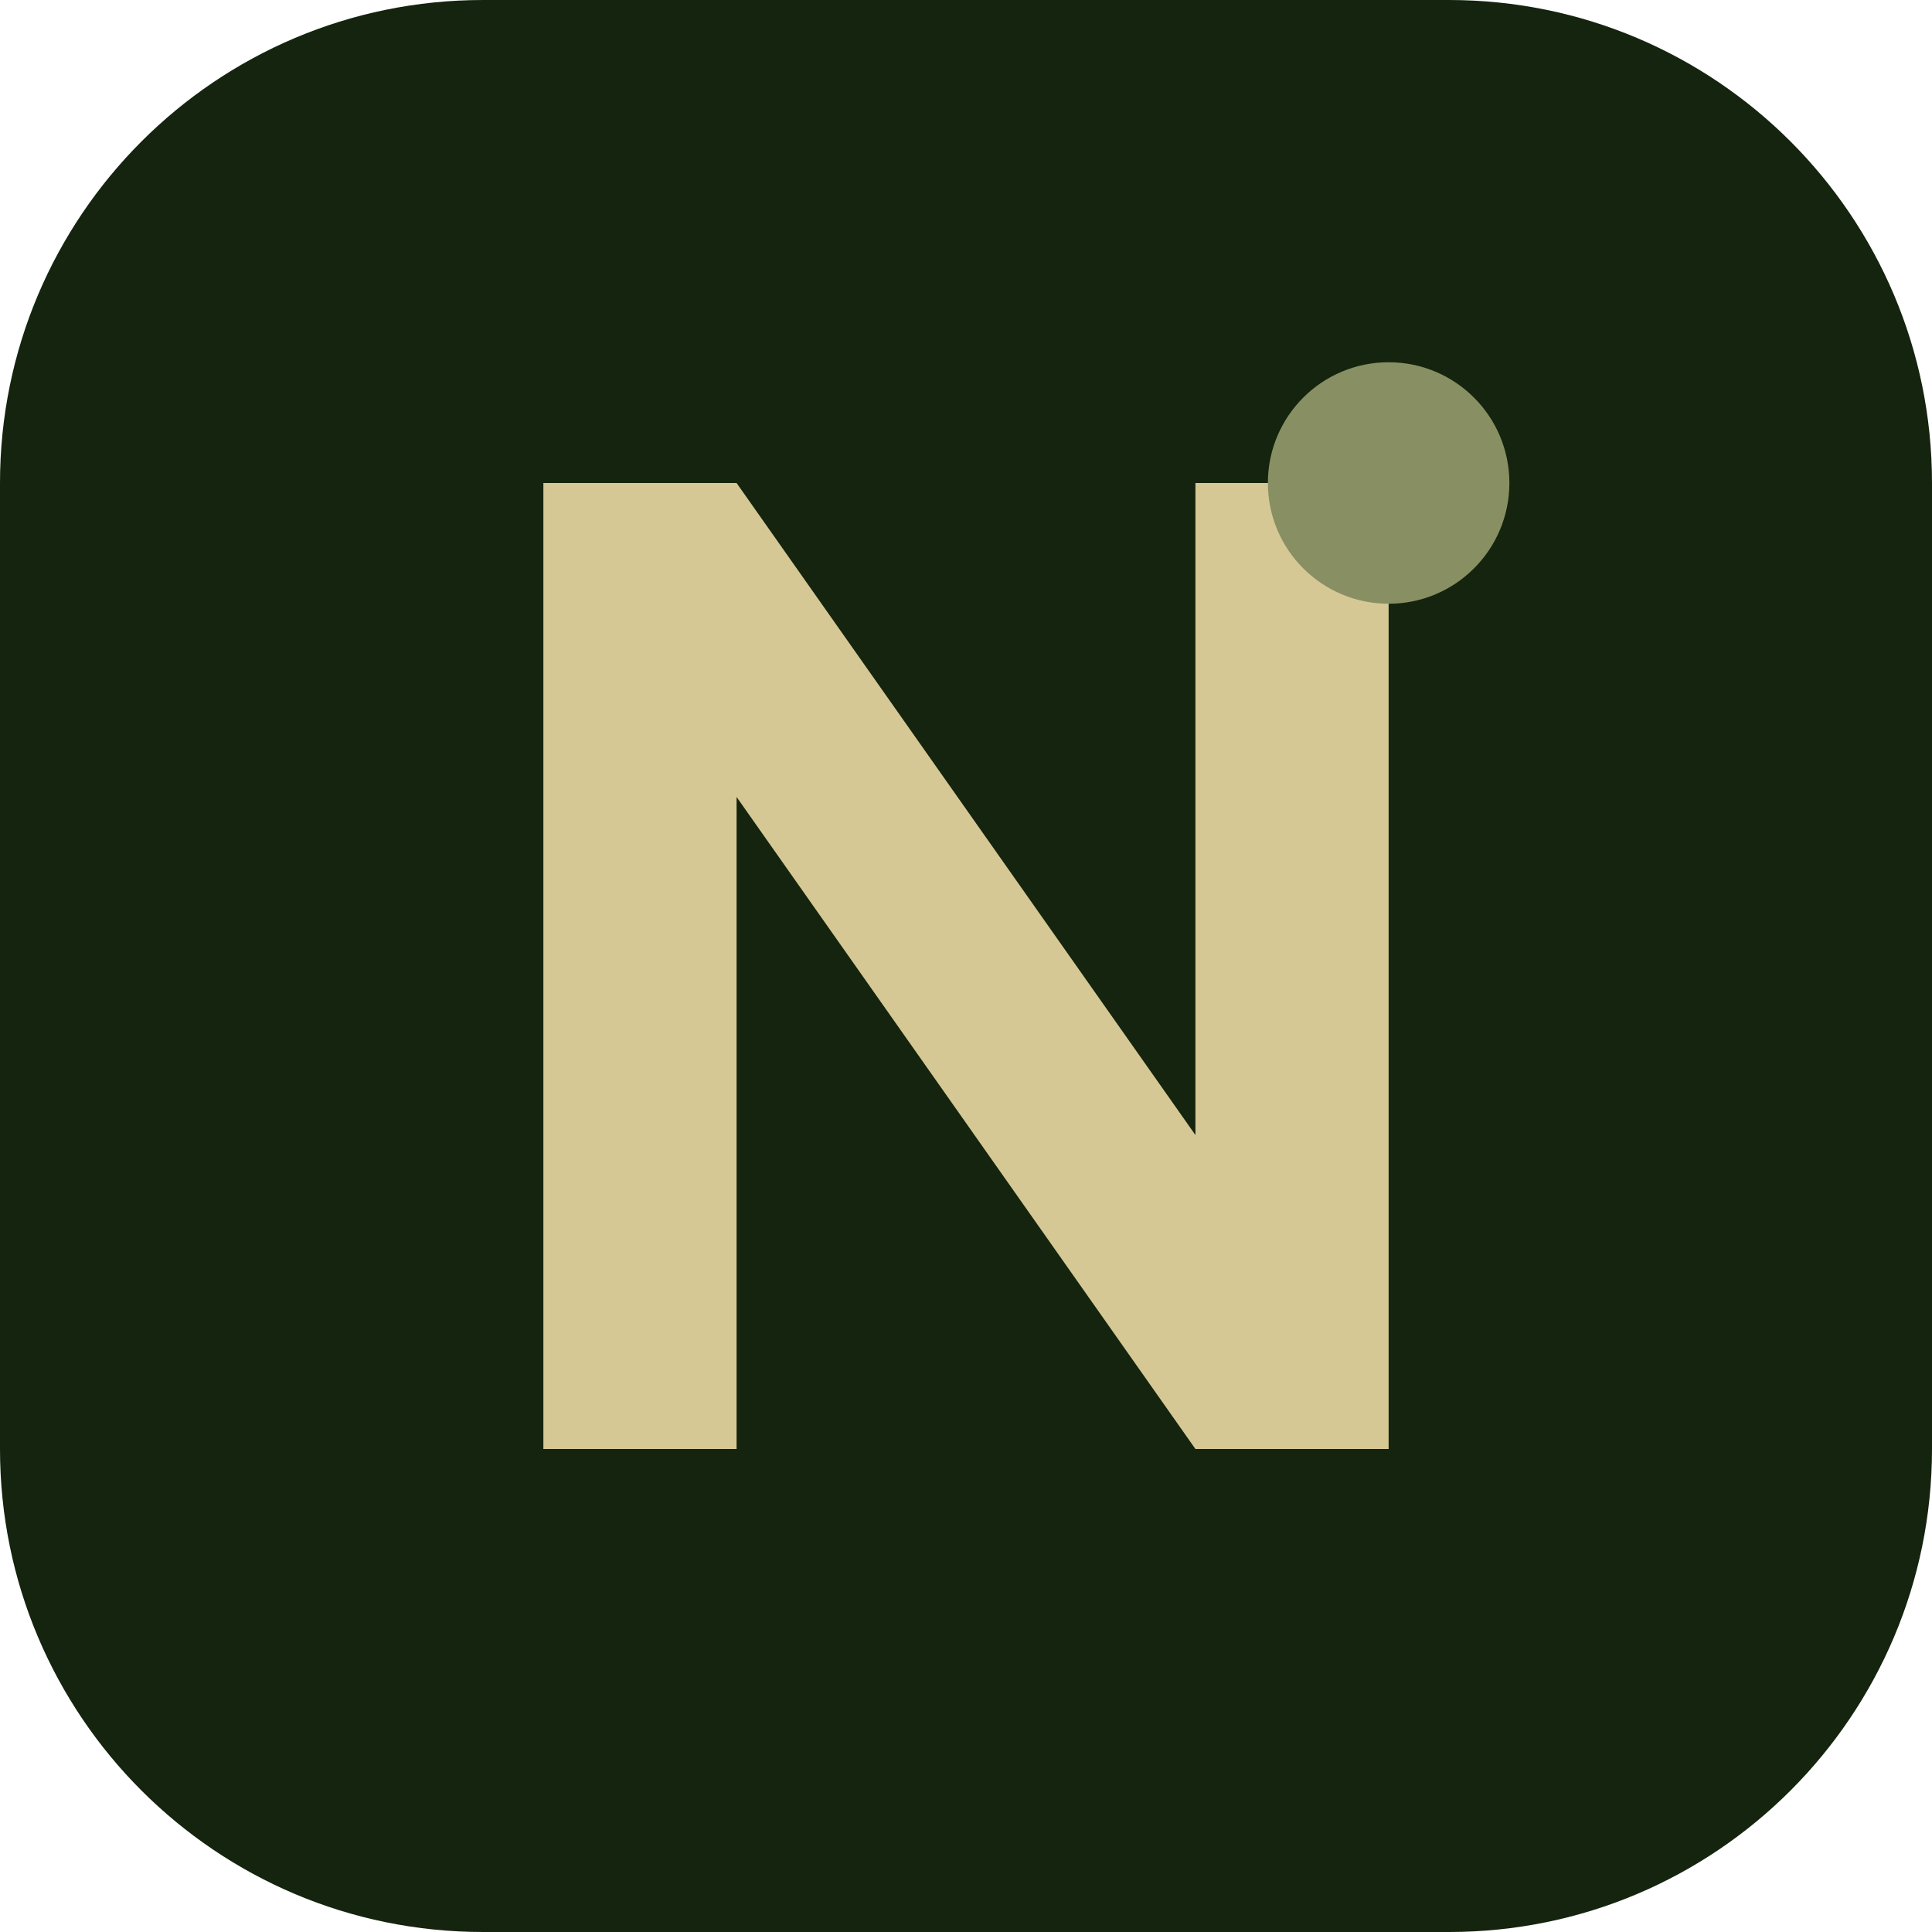
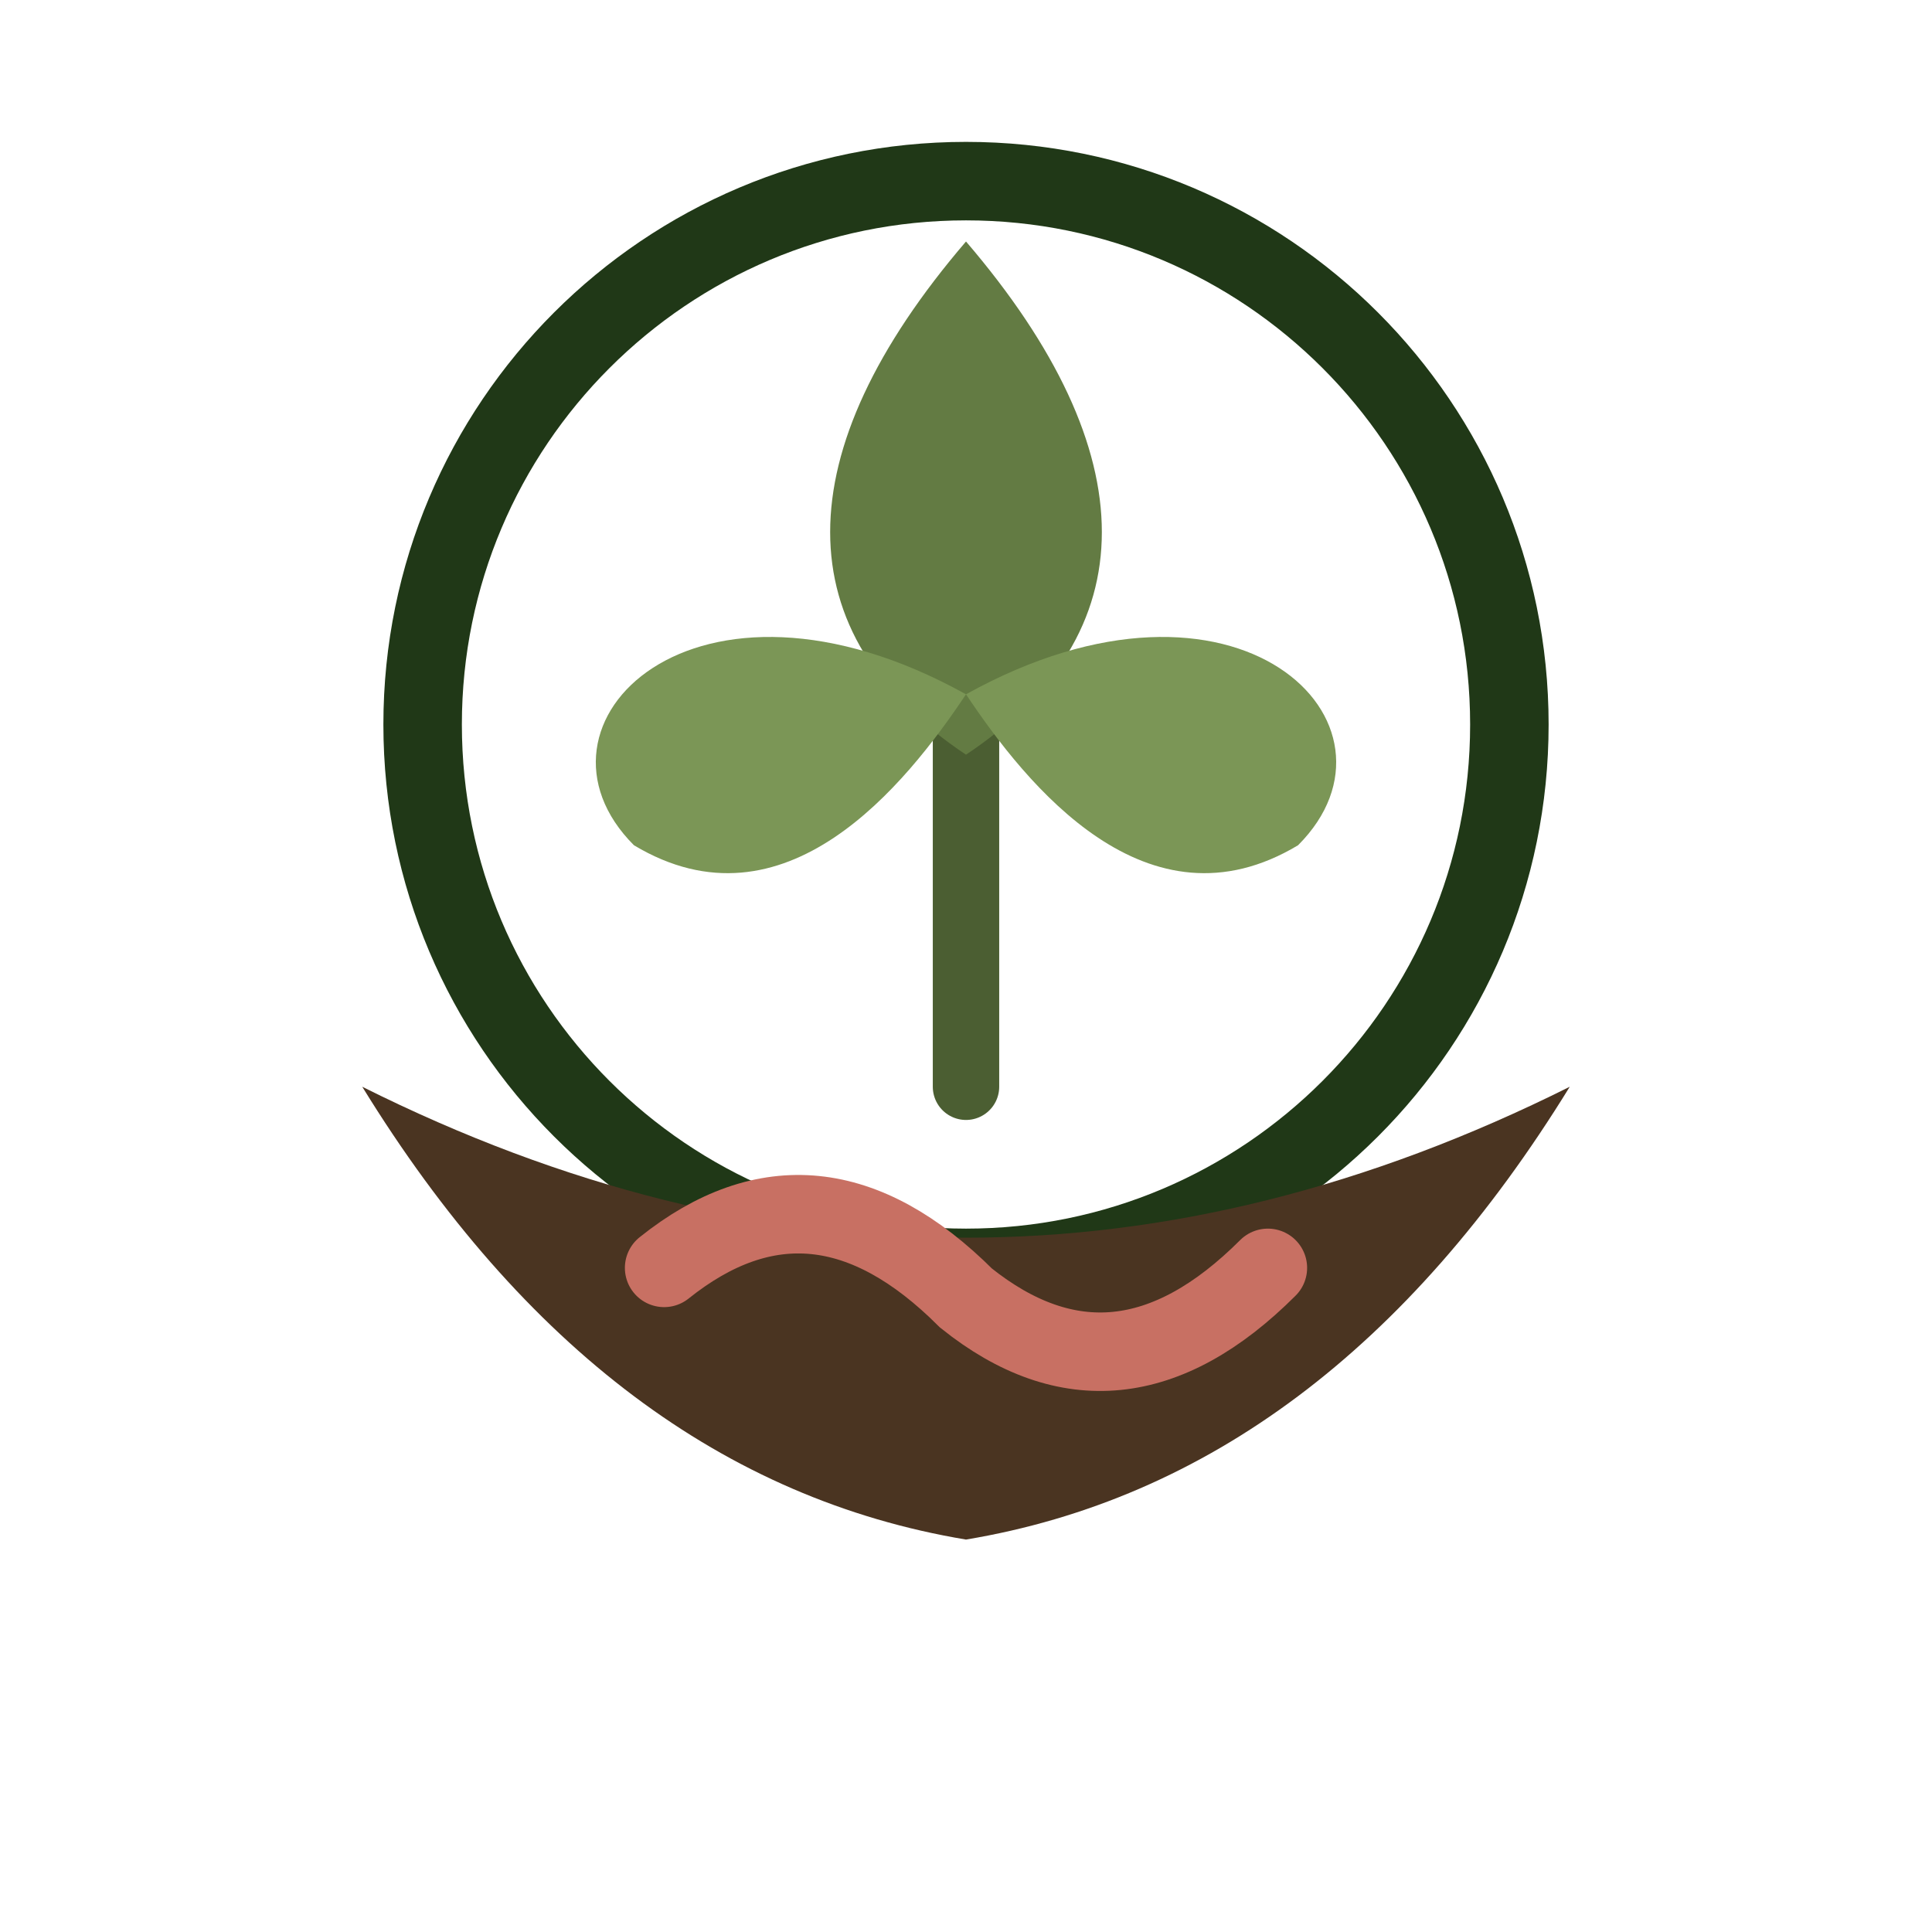
- <svg xmlns="http://www.w3.org/2000/svg" viewBox="0 0 32 32" width="32" height="32">
-   <rect width="32" height="32" rx="8" fill="#14240E" />
-   <path d="M9 24V8h3.2l7.6 10.8V8H23v16h-3.2L12.2 13.2V24H9z" fill="#D6C895" />
-   <circle cx="23" cy="8" r="2" fill="#889063" />
+ <svg xmlns="http://www.w3.org/2000/svg" viewBox="0 0 64 64" width="64" height="64">
+   <circle cx="32" cy="24" r="18" fill="none" stroke="#203817" stroke-width="2.6" />
+   <path d="M 12 36 Q 32 46 52 36 Q 44 49 32 51 Q 20 49 12 36 Z" fill="#4A3421" />
+   <path d="M 22 42 Q 27 38 32 43 Q 37 47 42 42" fill="none" stroke="#C87063" stroke-width="2.6" stroke-linecap="round" />
+   <path d="M 32 36 L 32 24" stroke="#4B5E32" stroke-width="2.2" stroke-linecap="round" />
+   <path d="M 32 8 C 26 15 26 21 32 25 C 38 21 38 15 32 8 Z" fill="#637B43" />
+   <path d="M 32 23 C 23 18 17 24 21 28 C 26 31 30 26 32 23 Z" fill="#7B9656" />
+   <path d="M 32 23 C 41 18 47 24 43 28 C 38 31 34 26 32 23 Z" fill="#7B9656" />
</svg>
